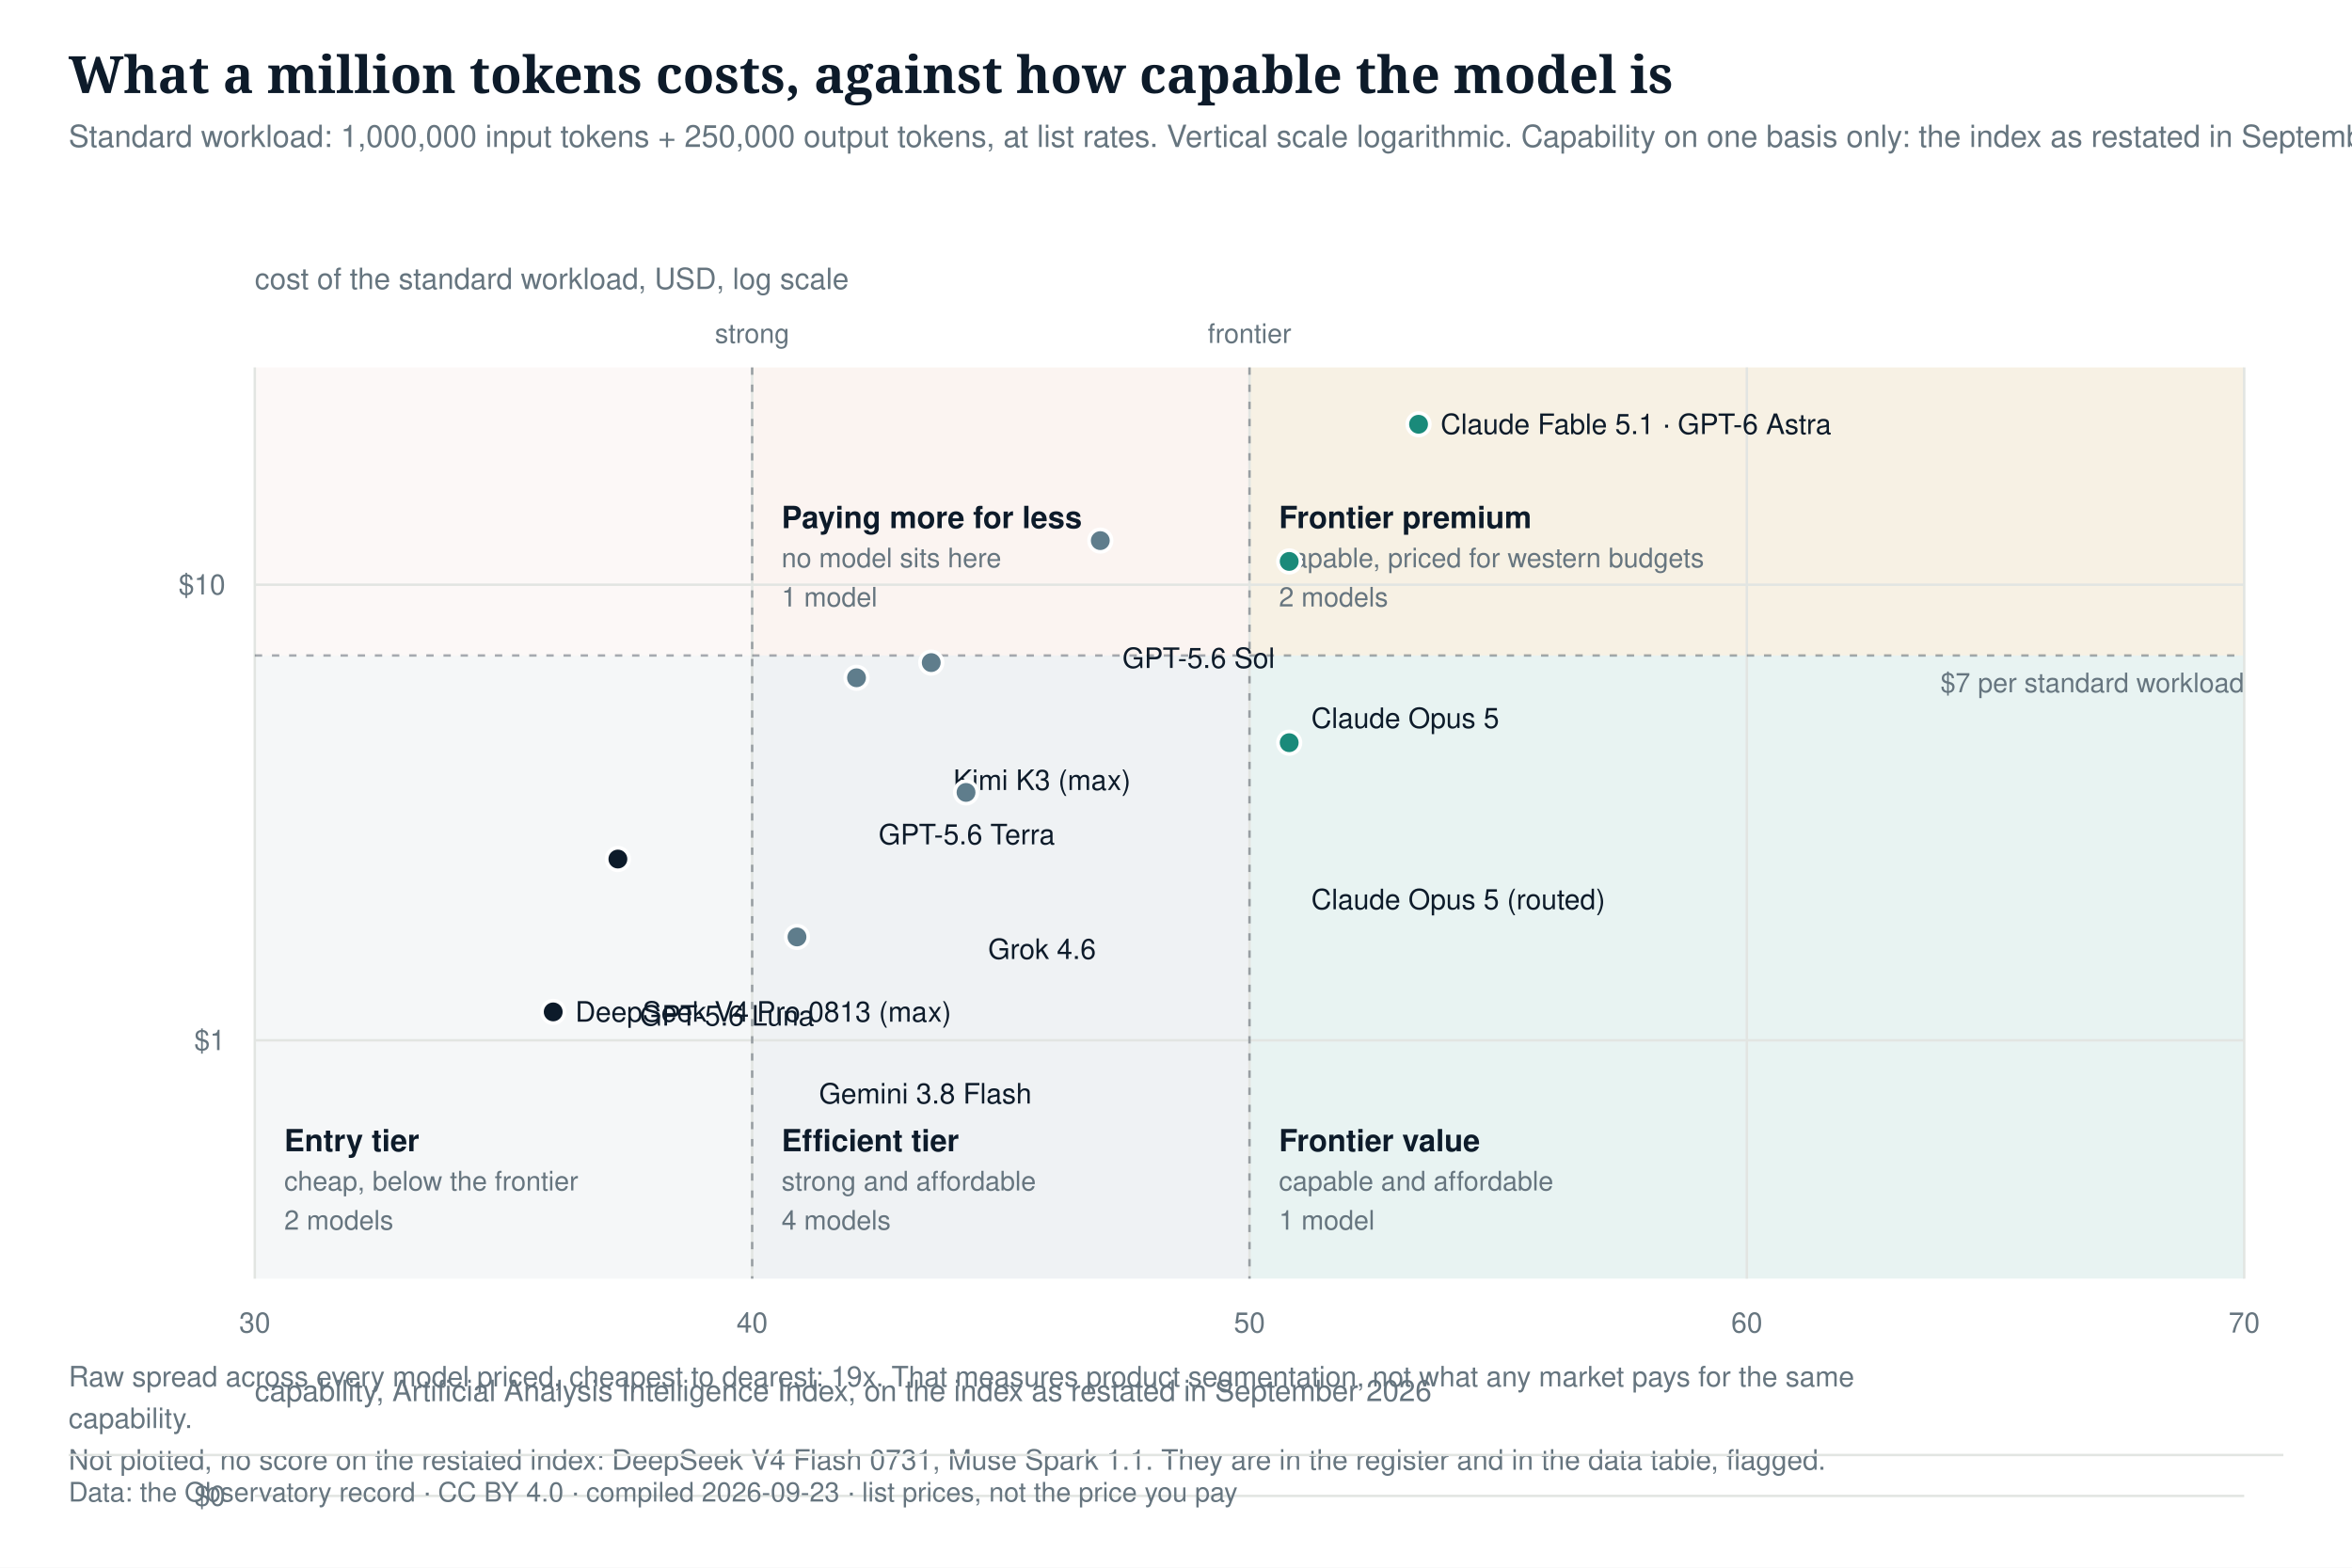
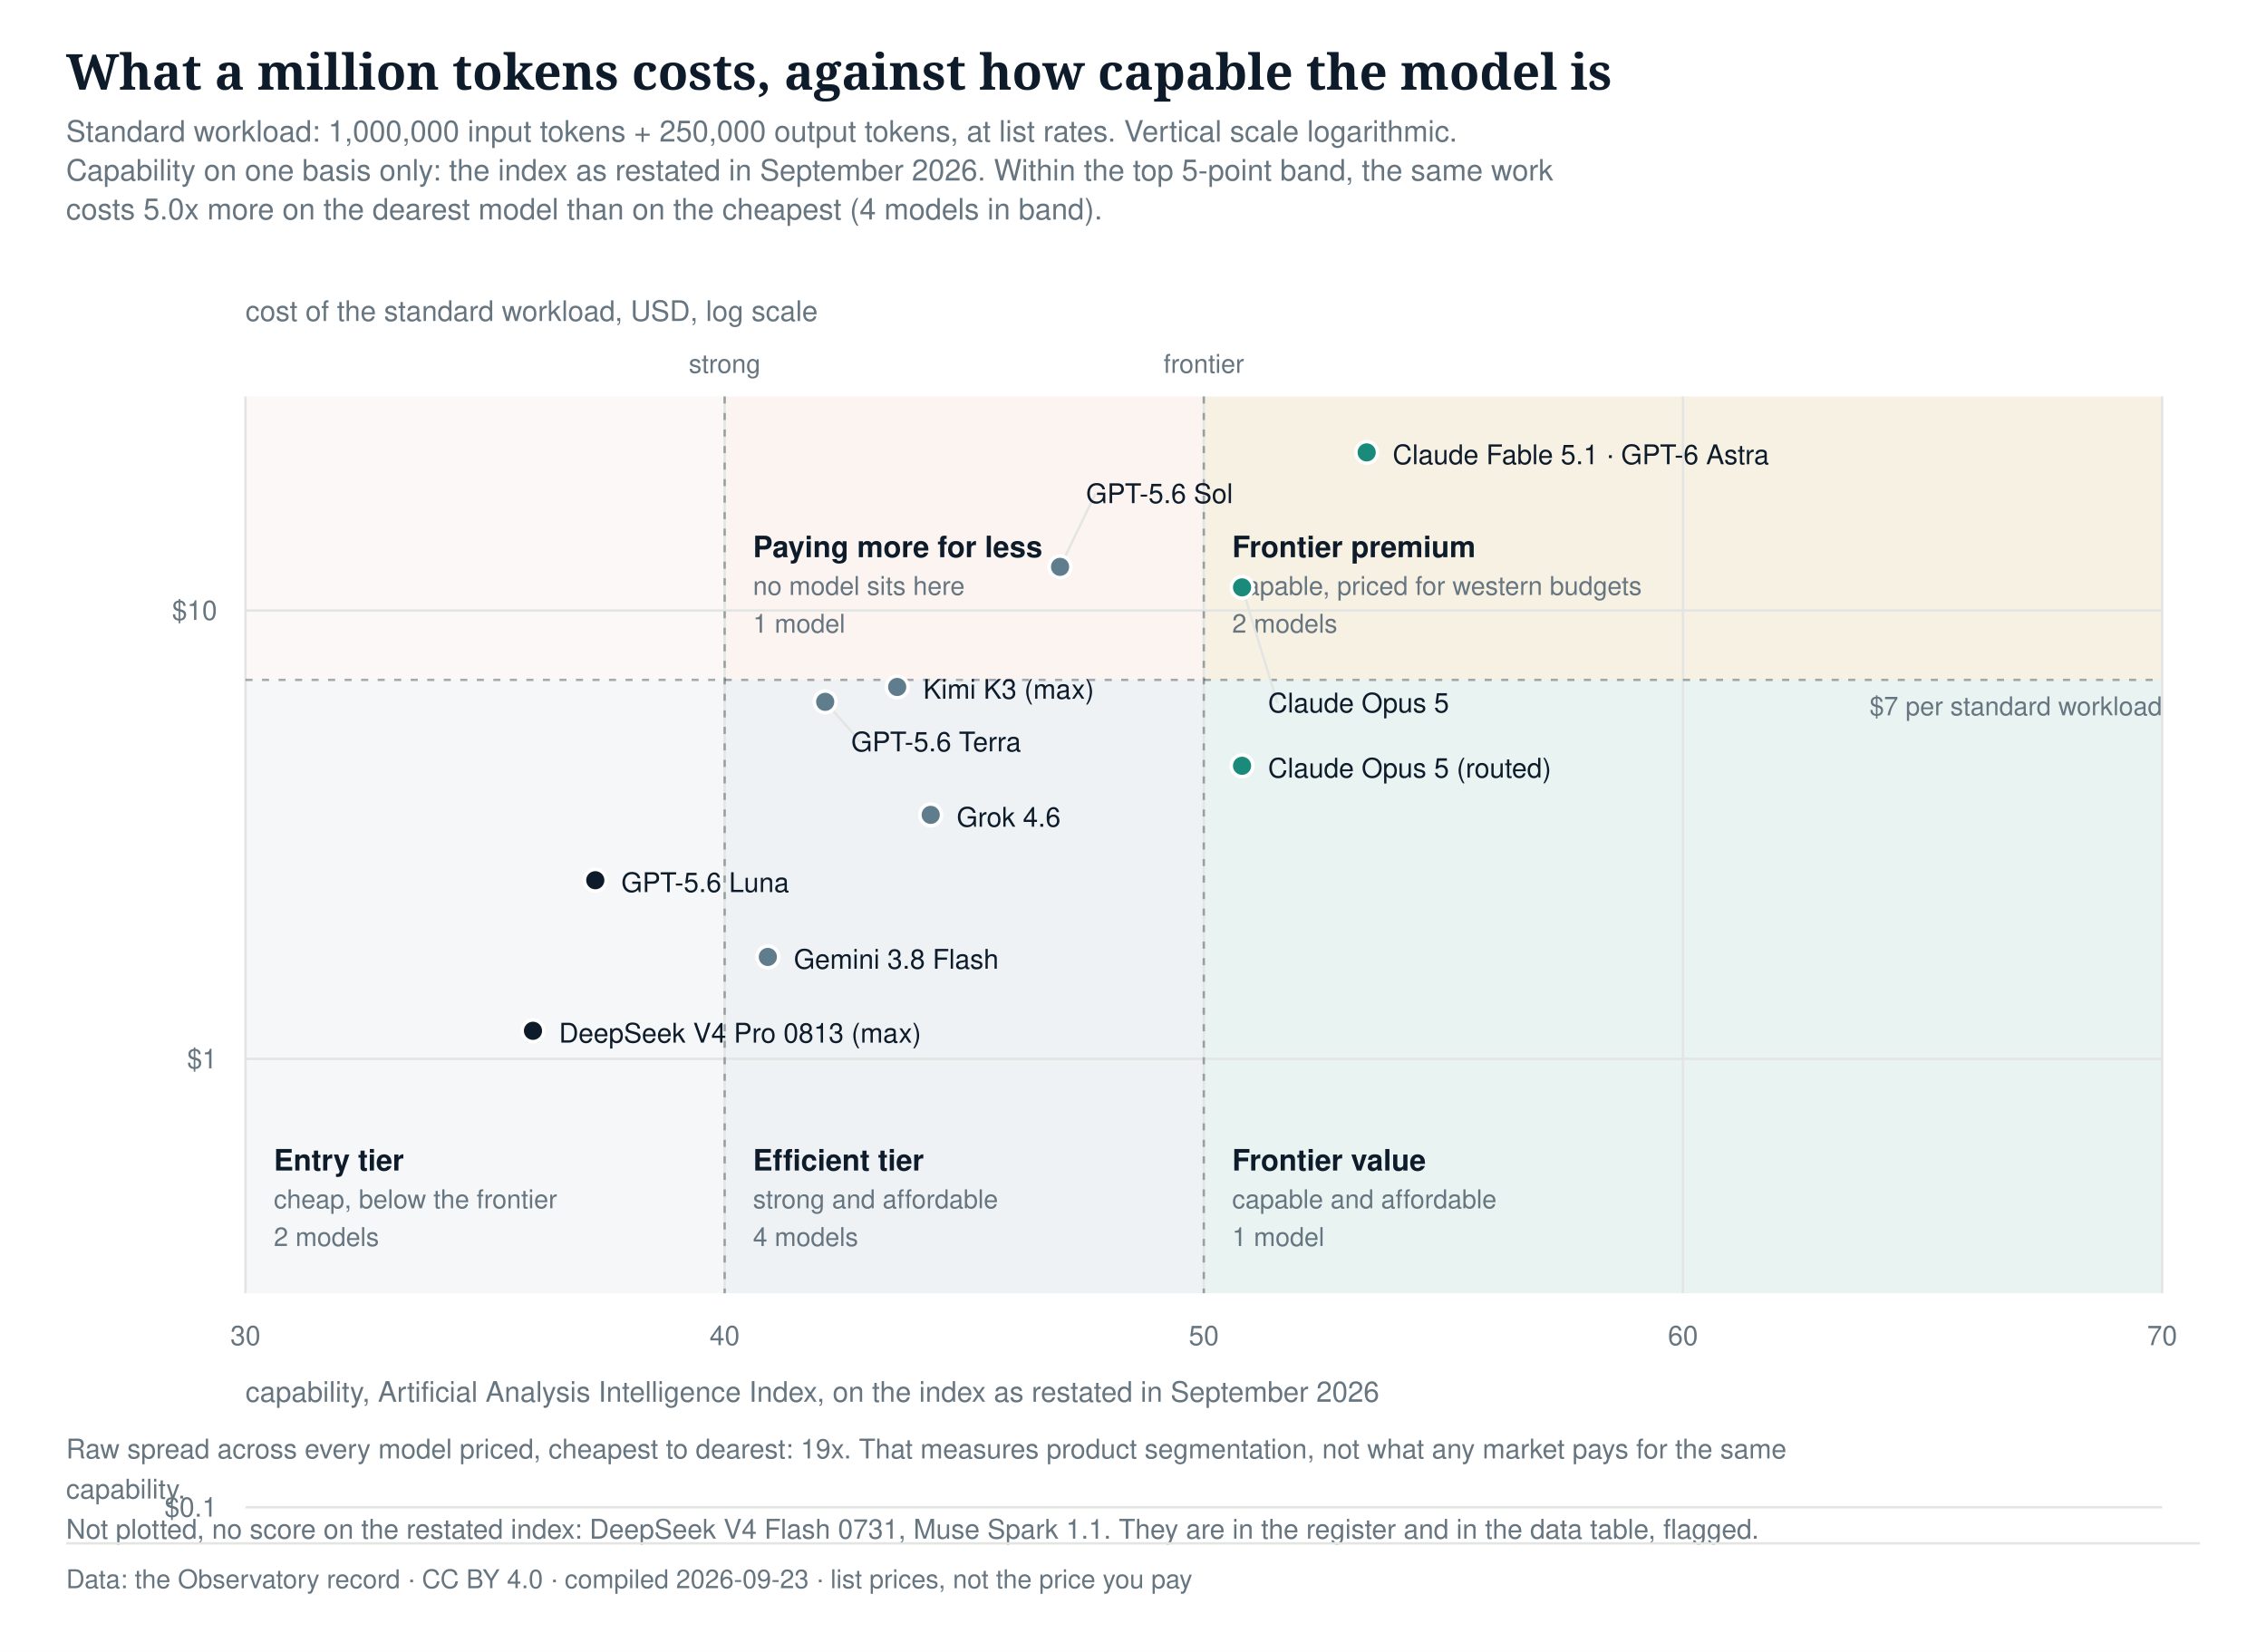
- <svg xmlns="http://www.w3.org/2000/svg" viewBox="0 0 960 640" width="960" height="640" role="img" aria-label="Cost of the standard workload against capability on one basis for 11 models. Within the top 5-point capability band the same work costs 5.0 times more on the dearest model than on the cheapest; the raw spread across every model priced is 19 times, which reflects product segmentation rather than market access. 2 models are not plotted because they have no score on the restated index.">
-   <rect width="960" height="640" fill="#FFFFFF" />
+ <svg xmlns="http://www.w3.org/2000/svg" viewBox="0 0 960 700" width="960" height="700" role="img" aria-label="Cost of the standard workload against capability on one basis for 11 models. Within the top 5-point capability band the same work costs 5.0 times more on the dearest model than on the cheapest; the raw spread across every model priced is 19 times, which reflects product segmentation rather than market access. 2 models are not plotted because they have no score on the restated index.">
+   <rect width="960" height="700" fill="#FFFFFF" />
  <text x="28" y="38" font-family="'Source Serif 4',Georgia,serif" font-size="21" font-weight="600" fill="#0D1B2A">What a million tokens costs, against how capable the model is</text>
-   <text x="28" y="60" font-family="IBM Plex Sans,-apple-system,'Segoe UI',Helvetica,Arial,sans-serif" font-size="12.5" fill="#66757F">Standard workload: 1,000,000 input tokens + 250,000 output tokens, at list rates. Vertical scale logarithmic. Capability on one basis only: the index as restated in September 2026. Within the top 5-point band, the same work costs 5.0x more on the dearest model than on the cheapest (4 models in band).</text>
-   <rect x="510.0" y="267.6" width="406.0" height="254.4" fill="#1A8A7A" fill-opacity="0.1" />
-   <text x="522.0" y="470.0" font-family="IBM Plex Sans,-apple-system,'Segoe UI',Helvetica,Arial,sans-serif" font-size="12.5" font-weight="600" fill="#0D1B2A">Frontier value</text>
-   <text x="522.0" y="486.0" font-family="IBM Plex Sans,-apple-system,'Segoe UI',Helvetica,Arial,sans-serif" font-size="11" fill="#66757F">capable and affordable</text>
-   <text x="522.0" y="502.0" font-family="IBM Plex Sans,-apple-system,'Segoe UI',Helvetica,Arial,sans-serif" font-size="11" fill="#66757F">1 model</text>
-   <rect x="510.0" y="150.0" width="406.0" height="117.6" fill="#B98A1F" fill-opacity="0.12" />
-   <text x="522.0" y="215.6" font-family="IBM Plex Sans,-apple-system,'Segoe UI',Helvetica,Arial,sans-serif" font-size="12.5" font-weight="600" fill="#0D1B2A">Frontier premium</text>
-   <text x="522.0" y="231.6" font-family="IBM Plex Sans,-apple-system,'Segoe UI',Helvetica,Arial,sans-serif" font-size="11" fill="#66757F">capable, priced for western budgets</text>
-   <text x="522.0" y="247.6" font-family="IBM Plex Sans,-apple-system,'Segoe UI',Helvetica,Arial,sans-serif" font-size="11" fill="#66757F">2 models</text>
-   <rect x="307.0" y="267.6" width="203.0" height="254.4" fill="#5F7D8C" fill-opacity="0.1" />
-   <text x="319.0" y="470.0" font-family="IBM Plex Sans,-apple-system,'Segoe UI',Helvetica,Arial,sans-serif" font-size="12.5" font-weight="600" fill="#0D1B2A">Efficient tier</text>
-   <text x="319.0" y="486.0" font-family="IBM Plex Sans,-apple-system,'Segoe UI',Helvetica,Arial,sans-serif" font-size="11" fill="#66757F">strong and affordable</text>
-   <text x="319.0" y="502.0" font-family="IBM Plex Sans,-apple-system,'Segoe UI',Helvetica,Arial,sans-serif" font-size="11" fill="#66757F">4 models</text>
-   <rect x="307.0" y="150.0" width="203.0" height="117.6" fill="#C05A36" fill-opacity="0.07" />
-   <text x="319.0" y="215.6" font-family="IBM Plex Sans,-apple-system,'Segoe UI',Helvetica,Arial,sans-serif" font-size="12.5" font-weight="600" fill="#0D1B2A">Paying more for less</text>
-   <text x="319.0" y="231.6" font-family="IBM Plex Sans,-apple-system,'Segoe UI',Helvetica,Arial,sans-serif" font-size="11" fill="#66757F">no model sits here</text>
-   <text x="319.0" y="247.6" font-family="IBM Plex Sans,-apple-system,'Segoe UI',Helvetica,Arial,sans-serif" font-size="11" fill="#66757F">1 model</text>
-   <rect x="104.0" y="267.6" width="203.0" height="254.4" fill="#5F7D8C" fill-opacity="0.06" />
-   <text x="116.0" y="470.0" font-family="IBM Plex Sans,-apple-system,'Segoe UI',Helvetica,Arial,sans-serif" font-size="12.5" font-weight="600" fill="#0D1B2A">Entry tier</text>
-   <text x="116.0" y="486.0" font-family="IBM Plex Sans,-apple-system,'Segoe UI',Helvetica,Arial,sans-serif" font-size="11" fill="#66757F">cheap, below the frontier</text>
-   <text x="116.0" y="502.0" font-family="IBM Plex Sans,-apple-system,'Segoe UI',Helvetica,Arial,sans-serif" font-size="11" fill="#66757F">2 models</text>
-   <rect x="104.0" y="150.0" width="203.0" height="117.6" fill="#C05A36" fill-opacity="0.04" />
-   <line x1="104" y1="610.7" x2="916" y2="610.7" stroke="#E2E5E2" />
-   <text x="92" y="614.7" text-anchor="end" font-family="IBM Plex Sans,-apple-system,'Segoe UI',Helvetica,Arial,sans-serif" font-size="11.5" fill="#66757F">$0</text>
-   <line x1="104" y1="424.7" x2="916" y2="424.7" stroke="#E2E5E2" />
-   <text x="92" y="428.7" text-anchor="end" font-family="IBM Plex Sans,-apple-system,'Segoe UI',Helvetica,Arial,sans-serif" font-size="11.5" fill="#66757F">$1</text>
-   <line x1="104" y1="238.7" x2="916" y2="238.7" stroke="#E2E5E2" />
-   <text x="92" y="242.7" text-anchor="end" font-family="IBM Plex Sans,-apple-system,'Segoe UI',Helvetica,Arial,sans-serif" font-size="11.5" fill="#66757F">$10</text>
-   <line x1="104.0" y1="150" x2="104.0" y2="522" stroke="#E2E5E2" />
-   <text x="104.0" y="544" text-anchor="middle" font-family="IBM Plex Sans,-apple-system,'Segoe UI',Helvetica,Arial,sans-serif" font-size="11.5" fill="#66757F">30</text>
-   <line x1="307.0" y1="150" x2="307.0" y2="522" stroke="#E2E5E2" />
-   <text x="307.0" y="544" text-anchor="middle" font-family="IBM Plex Sans,-apple-system,'Segoe UI',Helvetica,Arial,sans-serif" font-size="11.5" fill="#66757F">40</text>
-   <line x1="510.0" y1="150" x2="510.0" y2="522" stroke="#E2E5E2" />
-   <text x="510.0" y="544" text-anchor="middle" font-family="IBM Plex Sans,-apple-system,'Segoe UI',Helvetica,Arial,sans-serif" font-size="11.5" fill="#66757F">50</text>
-   <line x1="713.0" y1="150" x2="713.0" y2="522" stroke="#E2E5E2" />
-   <text x="713.0" y="544" text-anchor="middle" font-family="IBM Plex Sans,-apple-system,'Segoe UI',Helvetica,Arial,sans-serif" font-size="11.5" fill="#66757F">60</text>
-   <line x1="916.0" y1="150" x2="916.0" y2="522" stroke="#E2E5E2" />
-   <text x="916.0" y="544" text-anchor="middle" font-family="IBM Plex Sans,-apple-system,'Segoe UI',Helvetica,Arial,sans-serif" font-size="11.5" fill="#66757F">70</text>
-   <line x1="307.0" y1="150" x2="307.0" y2="522" stroke="#0D1B2A" stroke-dasharray="3 4" opacity=".35" />
-   <text x="307.0" y="140" text-anchor="middle" font-family="IBM Plex Sans,-apple-system,'Segoe UI',Helvetica,Arial,sans-serif" font-size="11" fill="#66757F">strong</text>
-   <line x1="510.0" y1="150" x2="510.0" y2="522" stroke="#0D1B2A" stroke-dasharray="3 4" opacity=".35" />
-   <text x="510.0" y="140" text-anchor="middle" font-family="IBM Plex Sans,-apple-system,'Segoe UI',Helvetica,Arial,sans-serif" font-size="11" fill="#66757F">frontier</text>
-   <line x1="104" y1="267.6" x2="916" y2="267.6" stroke="#0D1B2A" stroke-dasharray="3 4" opacity=".35" />
-   <text x="916" y="282.6" text-anchor="end" font-family="IBM Plex Sans,-apple-system,'Segoe UI',Helvetica,Arial,sans-serif" font-size="11" fill="#66757F">$7 per standard workload</text>
-   <text x="104" y="118" font-family="IBM Plex Sans,-apple-system,'Segoe UI',Helvetica,Arial,sans-serif" font-size="12" fill="#66757F">cost of the standard workload, USD, log scale</text>
-   <text x="104" y="572" font-family="IBM Plex Sans,-apple-system,'Segoe UI',Helvetica,Arial,sans-serif" font-size="12" fill="#66757F">capability, Artificial Analysis Intelligence Index, on the index as restated in September 2026</text>
-   <text x="588.0" y="177.2" font-family="IBM Plex Sans,-apple-system,'Segoe UI',Helvetica,Arial,sans-serif" font-size="11.5" fill="#0D1B2A">Claude Fable 5.1 · GPT-6 Astra</text>
-   <circle cx="579.0" cy="173.2" r="4.6" fill="#1A8A7A" stroke="#FFFFFF" stroke-width="1.5" />
-   <text x="458.1" y="272.7" font-family="IBM Plex Sans,-apple-system,'Segoe UI',Helvetica,Arial,sans-serif" font-size="11.5" fill="#0D1B2A">GPT-5.6 Sol</text>
-   <circle cx="449.1" cy="220.7" r="4.6" fill="#5F7D8C" stroke="#FFFFFF" stroke-width="1.5" />
-   <text x="535.2" y="297.2" font-family="IBM Plex Sans,-apple-system,'Segoe UI',Helvetica,Arial,sans-serif" font-size="11.5" fill="#0D1B2A">Claude Opus 5</text>
-   <circle cx="526.2" cy="229.2" r="4.6" fill="#1A8A7A" stroke="#FFFFFF" stroke-width="1.5" />
-   <text x="389.1" y="322.5" font-family="IBM Plex Sans,-apple-system,'Segoe UI',Helvetica,Arial,sans-serif" font-size="11.5" fill="#0D1B2A">Kimi K3 (max)</text>
-   <circle cx="380.1" cy="270.5" r="4.6" fill="#5F7D8C" stroke="#FFFFFF" stroke-width="1.5" />
-   <text x="358.6" y="344.7" font-family="IBM Plex Sans,-apple-system,'Segoe UI',Helvetica,Arial,sans-serif" font-size="11.5" fill="#0D1B2A">GPT-5.6 Terra</text>
-   <circle cx="349.6" cy="276.7" r="4.6" fill="#5F7D8C" stroke="#FFFFFF" stroke-width="1.5" />
-   <text x="535.2" y="371.2" font-family="IBM Plex Sans,-apple-system,'Segoe UI',Helvetica,Arial,sans-serif" font-size="11.5" fill="#0D1B2A">Claude Opus 5 (routed)</text>
-   <circle cx="526.2" cy="303.2" r="4.6" fill="#1A8A7A" stroke="#FFFFFF" stroke-width="1.5" />
-   <text x="403.3" y="391.5" font-family="IBM Plex Sans,-apple-system,'Segoe UI',Helvetica,Arial,sans-serif" font-size="11.5" fill="#0D1B2A">Grok 4.6</text>
-   <circle cx="394.3" cy="323.5" r="4.6" fill="#5F7D8C" stroke="#FFFFFF" stroke-width="1.5" />
-   <text x="261.2" y="418.7" font-family="IBM Plex Sans,-apple-system,'Segoe UI',Helvetica,Arial,sans-serif" font-size="11.5" fill="#0D1B2A">GPT-5.6 Luna</text>
-   <circle cx="252.2" cy="350.7" r="4.6" fill="#0D1B2A" stroke="#FFFFFF" stroke-width="1.5" />
-   <text x="334.3" y="450.5" font-family="IBM Plex Sans,-apple-system,'Segoe UI',Helvetica,Arial,sans-serif" font-size="11.5" fill="#0D1B2A">Gemini 3.8 Flash</text>
-   <circle cx="325.3" cy="382.5" r="4.6" fill="#5F7D8C" stroke="#FFFFFF" stroke-width="1.5" />
-   <text x="234.8" y="417.1" font-family="IBM Plex Sans,-apple-system,'Segoe UI',Helvetica,Arial,sans-serif" font-size="11.5" fill="#0D1B2A">DeepSeek V4 Pro 0813 (max)</text>
-   <circle cx="225.8" cy="413.1" r="4.6" fill="#0D1B2A" stroke="#FFFFFF" stroke-width="1.5" />
-   <text x="28" y="566" font-family="IBM Plex Sans,-apple-system,'Segoe UI',Helvetica,Arial,sans-serif" font-size="11.5" fill="#66757F">Raw spread across every model priced, cheapest to dearest: 19x. That measures product segmentation, not what any market pays for the same</text>
-   <text x="28" y="583" font-family="IBM Plex Sans,-apple-system,'Segoe UI',Helvetica,Arial,sans-serif" font-size="11.5" fill="#66757F">capability.</text>
-   <text x="28" y="600" font-family="IBM Plex Sans,-apple-system,'Segoe UI',Helvetica,Arial,sans-serif" font-size="11.5" fill="#66757F">Not plotted, no score on the restated index: DeepSeek V4 Flash 0731, Muse Spark 1.1. They are in the register and in the data table, flagged.</text>
-   <line x1="28" y1="594" x2="932" y2="594" stroke="#E2E5E2" />
-   <text x="28" y="613" font-family="IBM Plex Sans,-apple-system,'Segoe UI',Helvetica,Arial,sans-serif" font-size="11" fill="#66757F">Data: the Observatory record · CC BY 4.0 · compiled 2026-09-23 · list prices, not the price you pay</text>
+   <text x="28" y="60.0" font-family="IBM Plex Sans,-apple-system,'Segoe UI',Helvetica,Arial,sans-serif" font-size="12.5" fill="#66757F">Standard workload: 1,000,000 input tokens + 250,000 output tokens, at list rates. Vertical scale logarithmic.</text>
+   <text x="28" y="76.5" font-family="IBM Plex Sans,-apple-system,'Segoe UI',Helvetica,Arial,sans-serif" font-size="12.5" fill="#66757F">Capability on one basis only: the index as restated in September 2026. Within the top 5-point band, the same work</text>
+   <text x="28" y="93.0" font-family="IBM Plex Sans,-apple-system,'Segoe UI',Helvetica,Arial,sans-serif" font-size="12.5" fill="#66757F">costs 5.0x more on the dearest model than on the cheapest (4 models in band).</text>
+   <rect x="510.0" y="288.1" width="406.0" height="259.9" fill="#1A8A7A" fill-opacity="0.1" />
+   <text x="522.0" y="496.0" font-family="IBM Plex Sans,-apple-system,'Segoe UI',Helvetica,Arial,sans-serif" font-size="12.5" font-weight="600" fill="#0D1B2A">Frontier value</text>
+   <text x="522.0" y="512.0" font-family="IBM Plex Sans,-apple-system,'Segoe UI',Helvetica,Arial,sans-serif" font-size="11" fill="#66757F">capable and affordable</text>
+   <text x="522.0" y="528.0" font-family="IBM Plex Sans,-apple-system,'Segoe UI',Helvetica,Arial,sans-serif" font-size="11" fill="#66757F">1 model</text>
+   <rect x="510.0" y="168.0" width="406.0" height="120.1" fill="#B98A1F" fill-opacity="0.12" />
+   <text x="522.0" y="236.1" font-family="IBM Plex Sans,-apple-system,'Segoe UI',Helvetica,Arial,sans-serif" font-size="12.5" font-weight="600" fill="#0D1B2A">Frontier premium</text>
+   <text x="522.0" y="252.1" font-family="IBM Plex Sans,-apple-system,'Segoe UI',Helvetica,Arial,sans-serif" font-size="11" fill="#66757F">capable, priced for western budgets</text>
+   <text x="522.0" y="268.1" font-family="IBM Plex Sans,-apple-system,'Segoe UI',Helvetica,Arial,sans-serif" font-size="11" fill="#66757F">2 models</text>
+   <rect x="307.0" y="288.1" width="203.0" height="259.9" fill="#5F7D8C" fill-opacity="0.1" />
+   <text x="319.0" y="496.0" font-family="IBM Plex Sans,-apple-system,'Segoe UI',Helvetica,Arial,sans-serif" font-size="12.5" font-weight="600" fill="#0D1B2A">Efficient tier</text>
+   <text x="319.0" y="512.0" font-family="IBM Plex Sans,-apple-system,'Segoe UI',Helvetica,Arial,sans-serif" font-size="11" fill="#66757F">strong and affordable</text>
+   <text x="319.0" y="528.0" font-family="IBM Plex Sans,-apple-system,'Segoe UI',Helvetica,Arial,sans-serif" font-size="11" fill="#66757F">4 models</text>
+   <rect x="307.0" y="168.0" width="203.0" height="120.1" fill="#C05A36" fill-opacity="0.07" />
+   <text x="319.0" y="236.1" font-family="IBM Plex Sans,-apple-system,'Segoe UI',Helvetica,Arial,sans-serif" font-size="12.5" font-weight="600" fill="#0D1B2A">Paying more for less</text>
+   <text x="319.0" y="252.1" font-family="IBM Plex Sans,-apple-system,'Segoe UI',Helvetica,Arial,sans-serif" font-size="11" fill="#66757F">no model sits here</text>
+   <text x="319.0" y="268.1" font-family="IBM Plex Sans,-apple-system,'Segoe UI',Helvetica,Arial,sans-serif" font-size="11" fill="#66757F">1 model</text>
+   <rect x="104.0" y="288.1" width="203.0" height="259.9" fill="#5F7D8C" fill-opacity="0.06" />
+   <text x="116.0" y="496.0" font-family="IBM Plex Sans,-apple-system,'Segoe UI',Helvetica,Arial,sans-serif" font-size="12.5" font-weight="600" fill="#0D1B2A">Entry tier</text>
+   <text x="116.0" y="512.0" font-family="IBM Plex Sans,-apple-system,'Segoe UI',Helvetica,Arial,sans-serif" font-size="11" fill="#66757F">cheap, below the frontier</text>
+   <text x="116.0" y="528.0" font-family="IBM Plex Sans,-apple-system,'Segoe UI',Helvetica,Arial,sans-serif" font-size="11" fill="#66757F">2 models</text>
+   <rect x="104.0" y="168.0" width="203.0" height="120.1" fill="#C05A36" fill-opacity="0.04" />
+   <line x1="104" y1="638.7" x2="916" y2="638.7" stroke="#E2E5E2" />
+   <text x="92" y="642.7" text-anchor="end" font-family="IBM Plex Sans,-apple-system,'Segoe UI',Helvetica,Arial,sans-serif" font-size="11.5" fill="#66757F">$0.1</text>
+   <line x1="104" y1="448.7" x2="916" y2="448.7" stroke="#E2E5E2" />
+   <text x="92" y="452.7" text-anchor="end" font-family="IBM Plex Sans,-apple-system,'Segoe UI',Helvetica,Arial,sans-serif" font-size="11.5" fill="#66757F">$1</text>
+   <line x1="104" y1="258.7" x2="916" y2="258.7" stroke="#E2E5E2" />
+   <text x="92" y="262.7" text-anchor="end" font-family="IBM Plex Sans,-apple-system,'Segoe UI',Helvetica,Arial,sans-serif" font-size="11.5" fill="#66757F">$10</text>
+   <line x1="104.0" y1="168" x2="104.0" y2="548" stroke="#E2E5E2" />
+   <text x="104.0" y="570" text-anchor="middle" font-family="IBM Plex Sans,-apple-system,'Segoe UI',Helvetica,Arial,sans-serif" font-size="11.5" fill="#66757F">30</text>
+   <line x1="307.0" y1="168" x2="307.0" y2="548" stroke="#E2E5E2" />
+   <text x="307.0" y="570" text-anchor="middle" font-family="IBM Plex Sans,-apple-system,'Segoe UI',Helvetica,Arial,sans-serif" font-size="11.5" fill="#66757F">40</text>
+   <line x1="510.0" y1="168" x2="510.0" y2="548" stroke="#E2E5E2" />
+   <text x="510.0" y="570" text-anchor="middle" font-family="IBM Plex Sans,-apple-system,'Segoe UI',Helvetica,Arial,sans-serif" font-size="11.5" fill="#66757F">50</text>
+   <line x1="713.0" y1="168" x2="713.0" y2="548" stroke="#E2E5E2" />
+   <text x="713.0" y="570" text-anchor="middle" font-family="IBM Plex Sans,-apple-system,'Segoe UI',Helvetica,Arial,sans-serif" font-size="11.5" fill="#66757F">60</text>
+   <line x1="916.0" y1="168" x2="916.0" y2="548" stroke="#E2E5E2" />
+   <text x="916.0" y="570" text-anchor="middle" font-family="IBM Plex Sans,-apple-system,'Segoe UI',Helvetica,Arial,sans-serif" font-size="11.5" fill="#66757F">70</text>
+   <line x1="307.0" y1="168" x2="307.0" y2="548" stroke="#0D1B2A" stroke-dasharray="3 4" opacity=".35" />
+   <text x="307.0" y="158" text-anchor="middle" font-family="IBM Plex Sans,-apple-system,'Segoe UI',Helvetica,Arial,sans-serif" font-size="11" fill="#66757F">strong</text>
+   <line x1="510.0" y1="168" x2="510.0" y2="548" stroke="#0D1B2A" stroke-dasharray="3 4" opacity=".35" />
+   <text x="510.0" y="158" text-anchor="middle" font-family="IBM Plex Sans,-apple-system,'Segoe UI',Helvetica,Arial,sans-serif" font-size="11" fill="#66757F">frontier</text>
+   <line x1="104" y1="288.1" x2="916" y2="288.1" stroke="#0D1B2A" stroke-dasharray="3 4" opacity=".35" />
+   <text x="916" y="303.1" text-anchor="end" font-family="IBM Plex Sans,-apple-system,'Segoe UI',Helvetica,Arial,sans-serif" font-size="11" fill="#66757F">$7 per standard workload</text>
+   <text x="104" y="136" font-family="IBM Plex Sans,-apple-system,'Segoe UI',Helvetica,Arial,sans-serif" font-size="12" fill="#66757F">cost of the standard workload, USD, log scale</text>
+   <text x="104" y="594" font-family="IBM Plex Sans,-apple-system,'Segoe UI',Helvetica,Arial,sans-serif" font-size="12" fill="#66757F">capability, Artificial Analysis Intelligence Index, on the index as restated in September 2026</text>
+   <text x="590.0" y="196.7" font-family="IBM Plex Sans,-apple-system,'Segoe UI',Helvetica,Arial,sans-serif" font-size="11.5" fill="#0D1B2A">Claude Fable 5.1 · GPT-6 Astra</text>
+   <circle cx="579.0" cy="191.7" r="4.6" fill="#1A8A7A" stroke="#FFFFFF" stroke-width="1.5" />
+   <line x1="449.1" y1="240.2" x2="464.1" y2="209.2" stroke="#E2E5E2" stroke-width="1" />
+   <text x="460.1" y="213.2" font-family="IBM Plex Sans,-apple-system,'Segoe UI',Helvetica,Arial,sans-serif" font-size="11.5" fill="#0D1B2A">GPT-5.6 Sol</text>
+   <circle cx="449.1" cy="240.2" r="4.6" fill="#5F7D8C" stroke="#FFFFFF" stroke-width="1.5" />
+   <line x1="526.2" y1="248.9" x2="541.2" y2="297.9" stroke="#E2E5E2" stroke-width="1" />
+   <text x="537.2" y="301.9" font-family="IBM Plex Sans,-apple-system,'Segoe UI',Helvetica,Arial,sans-serif" font-size="11.5" fill="#0D1B2A">Claude Opus 5</text>
+   <circle cx="526.2" cy="248.9" r="4.6" fill="#1A8A7A" stroke="#FFFFFF" stroke-width="1.5" />
+   <text x="391.1" y="296.1" font-family="IBM Plex Sans,-apple-system,'Segoe UI',Helvetica,Arial,sans-serif" font-size="11.5" fill="#0D1B2A">Kimi K3 (max)</text>
+   <circle cx="380.1" cy="291.1" r="4.6" fill="#5F7D8C" stroke="#FFFFFF" stroke-width="1.5" />
+   <line x1="349.6" y1="297.4" x2="364.6" y2="314.4" stroke="#E2E5E2" stroke-width="1" />
+   <text x="360.6" y="318.4" font-family="IBM Plex Sans,-apple-system,'Segoe UI',Helvetica,Arial,sans-serif" font-size="11.5" fill="#0D1B2A">GPT-5.6 Terra</text>
+   <circle cx="349.6" cy="297.4" r="4.6" fill="#5F7D8C" stroke="#FFFFFF" stroke-width="1.5" />
+   <text x="537.2" y="329.5" font-family="IBM Plex Sans,-apple-system,'Segoe UI',Helvetica,Arial,sans-serif" font-size="11.5" fill="#0D1B2A">Claude Opus 5 (routed)</text>
+   <circle cx="526.2" cy="324.5" r="4.6" fill="#1A8A7A" stroke="#FFFFFF" stroke-width="1.5" />
+   <text x="405.3" y="350.3" font-family="IBM Plex Sans,-apple-system,'Segoe UI',Helvetica,Arial,sans-serif" font-size="11.5" fill="#0D1B2A">Grok 4.6</text>
+   <circle cx="394.3" cy="345.3" r="4.6" fill="#5F7D8C" stroke="#FFFFFF" stroke-width="1.5" />
+   <text x="263.2" y="378.0" font-family="IBM Plex Sans,-apple-system,'Segoe UI',Helvetica,Arial,sans-serif" font-size="11.5" fill="#0D1B2A">GPT-5.6 Luna</text>
+   <circle cx="252.2" cy="373.0" r="4.6" fill="#0D1B2A" stroke="#FFFFFF" stroke-width="1.5" />
+   <text x="336.3" y="410.5" font-family="IBM Plex Sans,-apple-system,'Segoe UI',Helvetica,Arial,sans-serif" font-size="11.5" fill="#0D1B2A">Gemini 3.8 Flash</text>
+   <circle cx="325.3" cy="405.5" r="4.6" fill="#5F7D8C" stroke="#FFFFFF" stroke-width="1.5" />
+   <text x="236.8" y="441.8" font-family="IBM Plex Sans,-apple-system,'Segoe UI',Helvetica,Arial,sans-serif" font-size="11.5" fill="#0D1B2A">DeepSeek V4 Pro 0813 (max)</text>
+   <circle cx="225.8" cy="436.8" r="4.6" fill="#0D1B2A" stroke="#FFFFFF" stroke-width="1.5" />
+   <text x="28" y="618" font-family="IBM Plex Sans,-apple-system,'Segoe UI',Helvetica,Arial,sans-serif" font-size="11.5" fill="#66757F">Raw spread across every model priced, cheapest to dearest: 19x. That measures product segmentation, not what any market pays for the same</text>
+   <text x="28" y="635" font-family="IBM Plex Sans,-apple-system,'Segoe UI',Helvetica,Arial,sans-serif" font-size="11.5" fill="#66757F">capability.</text>
+   <text x="28" y="652" font-family="IBM Plex Sans,-apple-system,'Segoe UI',Helvetica,Arial,sans-serif" font-size="11.5" fill="#66757F">Not plotted, no score on the restated index: DeepSeek V4 Flash 0731, Muse Spark 1.1. They are in the register and in the data table, flagged.</text>
+   <line x1="28" y1="654" x2="932" y2="654" stroke="#E2E5E2" />
+   <text x="28" y="673" font-family="IBM Plex Sans,-apple-system,'Segoe UI',Helvetica,Arial,sans-serif" font-size="11" fill="#66757F">Data: the Observatory record · CC BY 4.0 · compiled 2026-09-23 · list prices, not the price you pay</text>
</svg>
